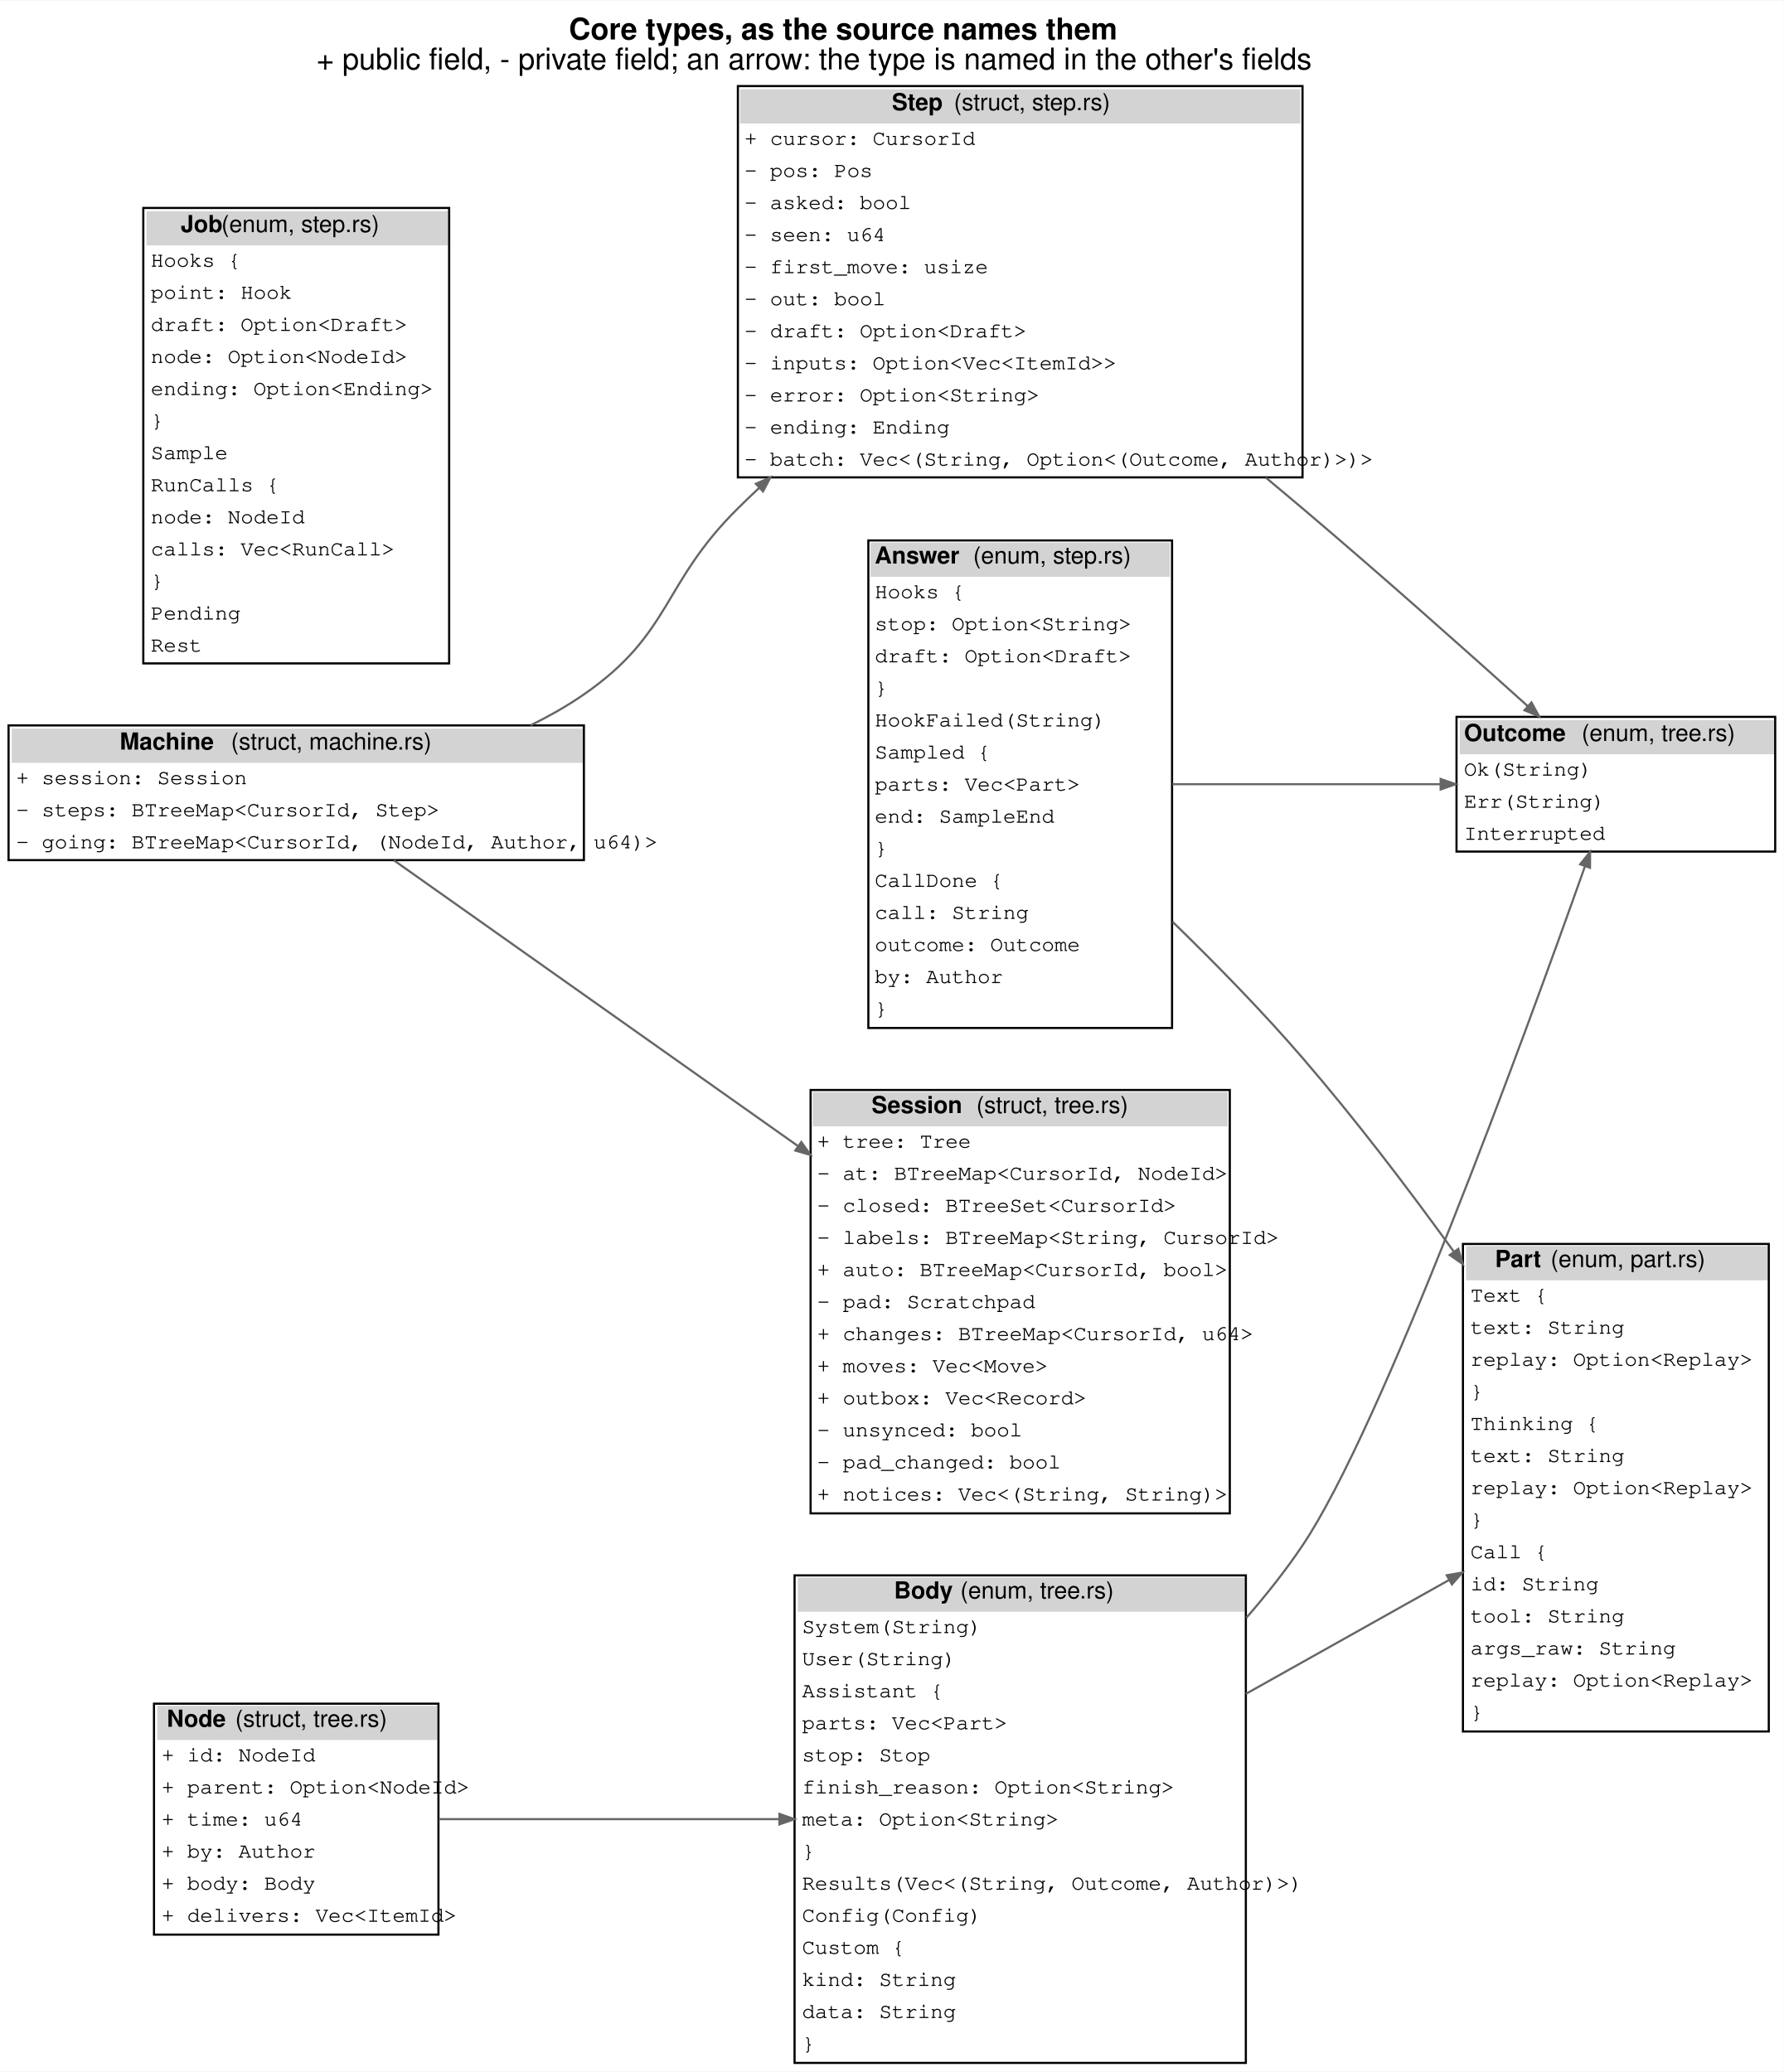
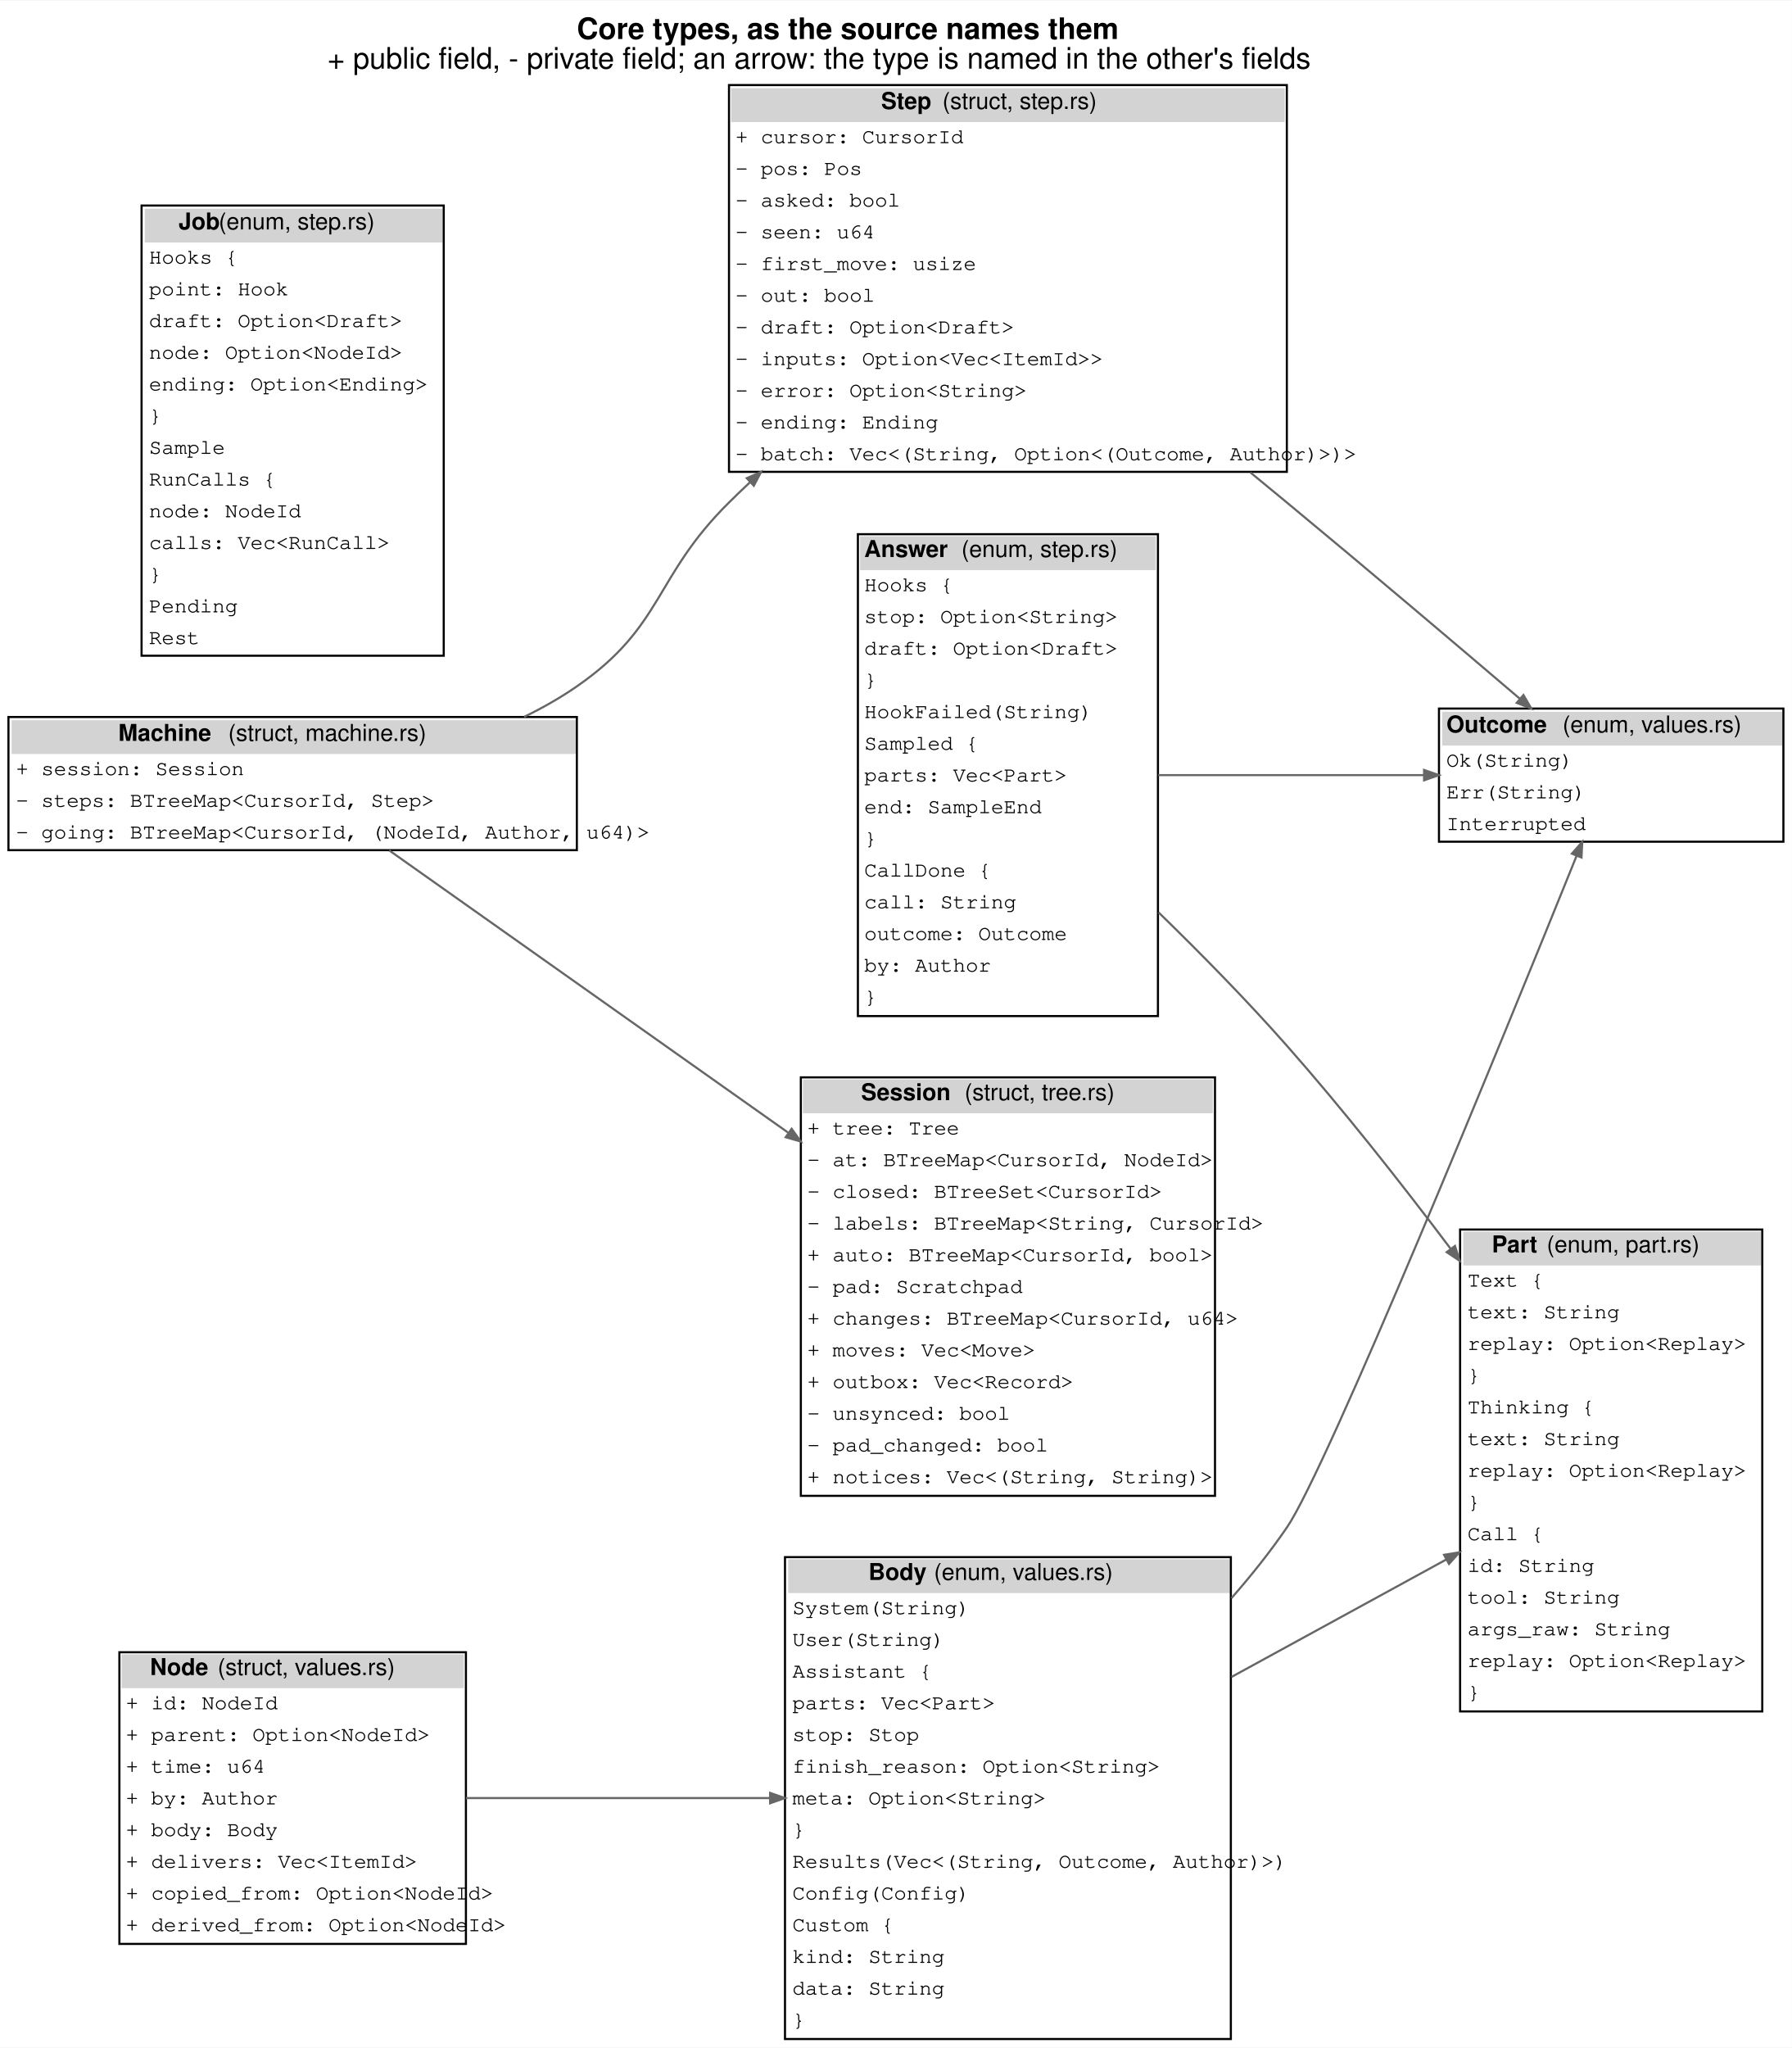
- <svg xmlns="http://www.w3.org/2000/svg" width="834pt" height="969pt" viewBox="0.00 0.00 834.00 968.50">
+ <svg xmlns="http://www.w3.org/2000/svg" width="848pt" height="969pt" viewBox="0.00 0.00 848.00 968.50">
  <g id="graph0" class="graph" transform="scale(1 1) rotate(0) translate(4 964.5)">
-     <polygon fill="white" stroke="transparent" points="-4,4 -4,-964.5 830,-964.5 830,4 -4,4" />
-     <text text-anchor="start" x="262" y="-946.3" font-family="Helvetica,sans-Serif" font-weight="bold" font-size="14.00">Core types, as the source names them</text>
-     <text text-anchor="start" x="144" y="-932.3" font-family="Helvetica,sans-Serif" font-size="14.00">+ public field, - private field; an arrow: the type is named in the other's fields</text>
+     <polygon fill="white" stroke="transparent" points="-4,4 -4,-964.5 844,-964.5 844,4 -4,4" />
+     <text text-anchor="start" x="269" y="-946.3" font-family="Helvetica,sans-Serif" font-weight="bold" font-size="14.00">Core types, as the source names them</text>
+     <text text-anchor="start" x="151" y="-932.3" font-family="Helvetica,sans-Serif" font-size="14.00">+ public field, - private field; an arrow: the type is named in the other's fields</text>
    <g id="node1" class="node">
      <polygon fill="lightgray" stroke="transparent" points="369,-211 369,-227 578,-227 578,-211 369,-211" />
-       <text text-anchor="start" x="414" y="-217.2" font-family="Helvetica,sans-Serif" font-weight="bold" font-size="11.00">Body</text>
-       <text text-anchor="start" x="445" y="-217.2" font-family="Helvetica,sans-Serif" font-size="11.00"> (enum, tree.rs)</text>
+       <text text-anchor="start" x="407" y="-217.2" font-family="Helvetica,sans-Serif" font-weight="bold" font-size="11.00">Body</text>
+       <text text-anchor="start" x="438" y="-217.2" font-family="Helvetica,sans-Serif" font-size="11.00"> (enum, values.rs)</text>
      <text text-anchor="start" x="371" y="-201" font-family="Courier,monospace" font-size="10.00">System(String)</text>
      <text text-anchor="start" x="371" y="-186" font-family="Courier,monospace" font-size="10.00">User(String)</text>
      <text text-anchor="start" x="371" y="-171" font-family="Courier,monospace" font-size="10.00">Assistant {</text>
      <text text-anchor="start" x="371" y="-156" font-family="Courier,monospace" font-size="10.00">    parts: Vec&lt;Part&gt;</text>
      <text text-anchor="start" x="371" y="-141" font-family="Courier,monospace" font-size="10.00">    stop: Stop</text>
      <text text-anchor="start" x="371" y="-126" font-family="Courier,monospace" font-size="10.00">    finish_reason: Option&lt;String&gt;</text>
      <text text-anchor="start" x="371" y="-111" font-family="Courier,monospace" font-size="10.00">    meta: Option&lt;String&gt;</text>
      <text text-anchor="start" x="371" y="-96" font-family="Courier,monospace" font-size="10.00">}</text>
      <text text-anchor="start" x="371" y="-81" font-family="Courier,monospace" font-size="10.00">Results(Vec&lt;(String, Outcome, Author)&gt;)</text>
      <text text-anchor="start" x="371" y="-66" font-family="Courier,monospace" font-size="10.00">Config(Config)</text>
      <text text-anchor="start" x="371" y="-51" font-family="Courier,monospace" font-size="10.00">Custom {</text>
      <text text-anchor="start" x="371" y="-36" font-family="Courier,monospace" font-size="10.00">    kind: String</text>
      <text text-anchor="start" x="371" y="-21" font-family="Courier,monospace" font-size="10.00">    data: String</text>
      <text text-anchor="start" x="371" y="-6" font-family="Courier,monospace" font-size="10.00">}</text>
      <polygon fill="none" stroke="black" points="367.5,0 367.5,-228 578.5,-228 578.5,0 367.5,0" />
    </g>
    <g id="node8" class="node">
-       <polygon fill="lightgray" stroke="transparent" points="678.5,-612 678.5,-628 825.5,-628 825.5,-612 678.5,-612" />
+       <polygon fill="lightgray" stroke="transparent" points="678.5,-612 678.5,-628 839.5,-628 839.5,-612 678.5,-612" />
      <text text-anchor="start" x="680.5" y="-618.2" font-family="Helvetica,sans-Serif" font-weight="bold" font-size="11.00">Outcome</text>
-       <text text-anchor="start" x="735.5" y="-618.2" font-family="Helvetica,sans-Serif" font-size="11.00"> (enum, tree.rs)</text>
+       <text text-anchor="start" x="735.5" y="-618.2" font-family="Helvetica,sans-Serif" font-size="11.00"> (enum, values.rs)</text>
      <text text-anchor="start" x="680.5" y="-602" font-family="Courier,monospace" font-size="10.00">Ok(String)</text>
      <text text-anchor="start" x="680.5" y="-587" font-family="Courier,monospace" font-size="10.00">Err(String)</text>
      <text text-anchor="start" x="680.5" y="-572" font-family="Courier,monospace" font-size="10.00">Interrupted</text>
-       <polygon fill="none" stroke="black" points="677,-566.5 677,-629.5 826,-629.5 826,-566.5 677,-566.5" />
+       <polygon fill="none" stroke="black" points="677,-566.5 677,-629.5 840,-629.5 840,-566.5 677,-566.5" />
    </g>
    <g id="edge2" class="edge">
-       <path fill="none" stroke="#666666" d="M578.65,-208.08C588.19,-219 597.19,-230.39 605,-242 641.83,-296.71 708.45,-478.95 736.96,-559.34" />
-       <polygon fill="#666666" stroke="#666666" points="734.79,-560.55 739.44,-566.33 739.41,-558.92 734.79,-560.55" />
+       <path fill="none" stroke="#666666" d="M578.77,-208.58C588.24,-219.36 597.18,-230.59 605,-242 624.11,-269.88 707.26,-473.55 742.08,-559.69" />
+       <polygon fill="#666666" stroke="#666666" points="739.91,-560.86 744.8,-566.43 744.45,-559.02 739.91,-560.86" />
    </g>
    <g id="node9" class="node">
-       <polygon fill="lightgray" stroke="transparent" points="681.5,-366 681.5,-382 822.5,-382 822.5,-366 681.5,-366" />
-       <text text-anchor="start" x="695" y="-372.2" font-family="Helvetica,sans-Serif" font-weight="bold" font-size="11.00">Part</text>
-       <text text-anchor="start" x="721" y="-372.2" font-family="Helvetica,sans-Serif" font-size="11.00"> (enum, part.rs)</text>
-       <text text-anchor="start" x="683.5" y="-356" font-family="Courier,monospace" font-size="10.00">Text {</text>
-       <text text-anchor="start" x="683.5" y="-341" font-family="Courier,monospace" font-size="10.00">    text: String</text>
-       <text text-anchor="start" x="683.5" y="-326" font-family="Courier,monospace" font-size="10.00">    replay: Option&lt;Replay&gt;</text>
-       <text text-anchor="start" x="683.5" y="-311" font-family="Courier,monospace" font-size="10.00">}</text>
-       <text text-anchor="start" x="683.5" y="-296" font-family="Courier,monospace" font-size="10.00">Thinking {</text>
-       <text text-anchor="start" x="683.5" y="-281" font-family="Courier,monospace" font-size="10.00">    text: String</text>
-       <text text-anchor="start" x="683.5" y="-266" font-family="Courier,monospace" font-size="10.00">    replay: Option&lt;Replay&gt;</text>
-       <text text-anchor="start" x="683.5" y="-251" font-family="Courier,monospace" font-size="10.00">}</text>
-       <text text-anchor="start" x="683.5" y="-236" font-family="Courier,monospace" font-size="10.00">Call {</text>
-       <text text-anchor="start" x="683.5" y="-221" font-family="Courier,monospace" font-size="10.00">    id: String</text>
-       <text text-anchor="start" x="683.5" y="-206" font-family="Courier,monospace" font-size="10.00">    tool: String</text>
-       <text text-anchor="start" x="683.5" y="-191" font-family="Courier,monospace" font-size="10.00">    args_raw: String</text>
-       <text text-anchor="start" x="683.5" y="-176" font-family="Courier,monospace" font-size="10.00">    replay: Option&lt;Replay&gt;</text>
-       <text text-anchor="start" x="683.5" y="-161" font-family="Courier,monospace" font-size="10.00">}</text>
-       <polygon fill="none" stroke="black" points="680,-155 680,-383 823,-383 823,-155 680,-155" />
+       <polygon fill="lightgray" stroke="transparent" points="688.5,-366 688.5,-382 829.5,-382 829.5,-366 688.5,-366" />
+       <text text-anchor="start" x="702" y="-372.2" font-family="Helvetica,sans-Serif" font-weight="bold" font-size="11.00">Part</text>
+       <text text-anchor="start" x="728" y="-372.2" font-family="Helvetica,sans-Serif" font-size="11.00"> (enum, part.rs)</text>
+       <text text-anchor="start" x="690.5" y="-356" font-family="Courier,monospace" font-size="10.00">Text {</text>
+       <text text-anchor="start" x="690.5" y="-341" font-family="Courier,monospace" font-size="10.00">    text: String</text>
+       <text text-anchor="start" x="690.5" y="-326" font-family="Courier,monospace" font-size="10.00">    replay: Option&lt;Replay&gt;</text>
+       <text text-anchor="start" x="690.5" y="-311" font-family="Courier,monospace" font-size="10.00">}</text>
+       <text text-anchor="start" x="690.5" y="-296" font-family="Courier,monospace" font-size="10.00">Thinking {</text>
+       <text text-anchor="start" x="690.5" y="-281" font-family="Courier,monospace" font-size="10.00">    text: String</text>
+       <text text-anchor="start" x="690.5" y="-266" font-family="Courier,monospace" font-size="10.00">    replay: Option&lt;Replay&gt;</text>
+       <text text-anchor="start" x="690.5" y="-251" font-family="Courier,monospace" font-size="10.00">}</text>
+       <text text-anchor="start" x="690.5" y="-236" font-family="Courier,monospace" font-size="10.00">Call {</text>
+       <text text-anchor="start" x="690.5" y="-221" font-family="Courier,monospace" font-size="10.00">    id: String</text>
+       <text text-anchor="start" x="690.5" y="-206" font-family="Courier,monospace" font-size="10.00">    tool: String</text>
+       <text text-anchor="start" x="690.5" y="-191" font-family="Courier,monospace" font-size="10.00">    args_raw: String</text>
+       <text text-anchor="start" x="690.5" y="-176" font-family="Courier,monospace" font-size="10.00">    replay: Option&lt;Replay&gt;</text>
+       <text text-anchor="start" x="690.5" y="-161" font-family="Courier,monospace" font-size="10.00">}</text>
+       <polygon fill="none" stroke="black" points="687,-155 687,-383 830,-383 830,-155 687,-155" />
    </g>
    <g id="edge1" class="edge">
-       <path fill="none" stroke="#666666" d="M578.53,-172.6C610.09,-190.29 644.13,-209.37 673.54,-225.86" />
-       <polygon fill="#666666" stroke="#666666" points="672.44,-228.05 679.75,-229.34 674.84,-223.78 672.44,-228.05" />
+       <path fill="none" stroke="#666666" d="M578.76,-171.28C612.47,-189.71 649.19,-209.78 680.53,-226.92" />
+       <polygon fill="#666666" stroke="#666666" points="679.4,-229.09 686.72,-230.3 681.75,-224.79 679.4,-229.09" />
    </g>
    <g id="node2" class="node">
-       <polygon fill="lightgray" stroke="transparent" points="69.5,-151 69.5,-167 200.5,-167 200.5,-151 69.5,-151" />
-       <text text-anchor="start" x="74" y="-157.2" font-family="Helvetica,sans-Serif" font-weight="bold" font-size="11.00">Node</text>
-       <text text-anchor="start" x="106" y="-157.2" font-family="Helvetica,sans-Serif" font-size="11.00"> (struct, tree.rs)</text>
-       <text text-anchor="start" x="71.5" y="-141" font-family="Courier,monospace" font-size="10.00">+ id: NodeId</text>
-       <text text-anchor="start" x="71.5" y="-126" font-family="Courier,monospace" font-size="10.00">+ parent: Option&lt;NodeId&gt;</text>
-       <text text-anchor="start" x="71.5" y="-111" font-family="Courier,monospace" font-size="10.00">+ time: u64</text>
-       <text text-anchor="start" x="71.5" y="-96" font-family="Courier,monospace" font-size="10.00">+ by: Author</text>
-       <text text-anchor="start" x="71.5" y="-81" font-family="Courier,monospace" font-size="10.00">+ body: Body</text>
-       <text text-anchor="start" x="71.5" y="-66" font-family="Courier,monospace" font-size="10.00">+ delivers: Vec&lt;ItemId&gt;</text>
-       <polygon fill="none" stroke="black" points="68,-60 68,-168 201,-168 201,-60 68,-60" />
+       <polygon fill="lightgray" stroke="transparent" points="53.5,-166 53.5,-182 215.5,-182 215.5,-166 53.5,-166" />
+       <text text-anchor="start" x="67" y="-172.2" font-family="Helvetica,sans-Serif" font-weight="bold" font-size="11.00">Node</text>
+       <text text-anchor="start" x="99" y="-172.2" font-family="Helvetica,sans-Serif" font-size="11.00"> (struct, values.rs)</text>
+       <text text-anchor="start" x="55.5" y="-156" font-family="Courier,monospace" font-size="10.00">+ id: NodeId</text>
+       <text text-anchor="start" x="55.5" y="-141" font-family="Courier,monospace" font-size="10.00">+ parent: Option&lt;NodeId&gt;</text>
+       <text text-anchor="start" x="55.5" y="-126" font-family="Courier,monospace" font-size="10.00">+ time: u64</text>
+       <text text-anchor="start" x="55.5" y="-111" font-family="Courier,monospace" font-size="10.00">+ by: Author</text>
+       <text text-anchor="start" x="55.5" y="-96" font-family="Courier,monospace" font-size="10.00">+ body: Body</text>
+       <text text-anchor="start" x="55.5" y="-81" font-family="Courier,monospace" font-size="10.00">+ delivers: Vec&lt;ItemId&gt;</text>
+       <text text-anchor="start" x="55.5" y="-66" font-family="Courier,monospace" font-size="10.00">+ copied_from: Option&lt;NodeId&gt;</text>
+       <text text-anchor="start" x="55.5" y="-51" font-family="Courier,monospace" font-size="10.00">+ derived_from: Option&lt;NodeId&gt;</text>
+       <polygon fill="none" stroke="black" points="52.5,-45 52.5,-183 216.5,-183 216.5,-45 52.5,-45" />
    </g>
    <g id="edge3" class="edge">
-       <path fill="none" stroke="#666666" d="M201.18,-114C246.39,-114 307.58,-114 360.36,-114" />
-       <polygon fill="#666666" stroke="#666666" points="360.42,-116.45 367.42,-114 360.42,-111.55 360.42,-116.45" />
+       <path fill="none" stroke="#666666" d="M216.53,-114C259.63,-114 313.28,-114 360.28,-114" />
+       <polygon fill="#666666" stroke="#666666" points="360.46,-116.45 367.46,-114 360.46,-111.55 360.46,-116.45" />
    </g>
    <g id="node3" class="node">
      <polygon fill="lightgray" stroke="transparent" points="376,-438 376,-454 570,-454 570,-438 376,-438" />
      <text text-anchor="start" x="403.5" y="-444.2" font-family="Helvetica,sans-Serif" font-weight="bold" font-size="11.00">Session</text>
      <text text-anchor="start" x="452.5" y="-444.2" font-family="Helvetica,sans-Serif" font-size="11.00"> (struct, tree.rs)</text>
      <text text-anchor="start" x="378" y="-428" font-family="Courier,monospace" font-size="10.00">+ tree: Tree</text>
      <text text-anchor="start" x="378" y="-413" font-family="Courier,monospace" font-size="10.00">- at: BTreeMap&lt;CursorId, NodeId&gt;</text>
      <text text-anchor="start" x="378" y="-398" font-family="Courier,monospace" font-size="10.00">- closed: BTreeSet&lt;CursorId&gt;</text>
      <text text-anchor="start" x="378" y="-383" font-family="Courier,monospace" font-size="10.00">- labels: BTreeMap&lt;String, CursorId&gt;</text>
      <text text-anchor="start" x="378" y="-368" font-family="Courier,monospace" font-size="10.00">+ auto: BTreeMap&lt;CursorId, bool&gt;</text>
      <text text-anchor="start" x="378" y="-353" font-family="Courier,monospace" font-size="10.00">- pad: Scratchpad</text>
      <text text-anchor="start" x="378" y="-338" font-family="Courier,monospace" font-size="10.00">+ changes: BTreeMap&lt;CursorId, u64&gt;</text>
      <text text-anchor="start" x="378" y="-323" font-family="Courier,monospace" font-size="10.00">+ moves: Vec&lt;Move&gt;</text>
      <text text-anchor="start" x="378" y="-308" font-family="Courier,monospace" font-size="10.00">+ outbox: Vec&lt;Record&gt;</text>
      <text text-anchor="start" x="378" y="-293" font-family="Courier,monospace" font-size="10.00">- unsynced: bool</text>
      <text text-anchor="start" x="378" y="-278" font-family="Courier,monospace" font-size="10.00">- pad_changed: bool</text>
      <text text-anchor="start" x="378" y="-263" font-family="Courier,monospace" font-size="10.00">+ notices: Vec&lt;(String, String)&gt;</text>
      <polygon fill="none" stroke="black" points="375,-257 375,-455 571,-455 571,-257 375,-257" />
    </g>
    <g id="node4" class="node">
      <polygon fill="lightgray" stroke="transparent" points="1.5,-608 1.5,-624 268.5,-624 268.5,-608 1.5,-608" />
      <text text-anchor="start" x="52" y="-614.2" font-family="Helvetica,sans-Serif" font-weight="bold" font-size="11.00">Machine</text>
      <text text-anchor="start" x="104" y="-614.2" font-family="Helvetica,sans-Serif" font-size="11.00"> (struct, machine.rs)</text>
      <text text-anchor="start" x="3.5" y="-598" font-family="Courier,monospace" font-size="10.00">+ session: Session</text>
      <text text-anchor="start" x="3.5" y="-583" font-family="Courier,monospace" font-size="10.00">- steps: BTreeMap&lt;CursorId, Step&gt;</text>
      <text text-anchor="start" x="3.5" y="-568" font-family="Courier,monospace" font-size="10.00">- going: BTreeMap&lt;CursorId, (NodeId, Author, u64)&gt;</text>
      <polygon fill="none" stroke="black" points="0,-562.5 0,-625.5 269,-625.5 269,-562.5 0,-562.5" />
    </g>
    <g id="edge4" class="edge">
      <path fill="none" stroke="#666666" d="M180.18,-562.4C228.07,-528.53 305.72,-473.6 368.89,-428.93" />
      <polygon fill="#666666" stroke="#666666" points="370.65,-430.68 374.96,-424.64 367.83,-426.68 370.65,-430.68" />
    </g>
    <g id="node5" class="node">
      <polygon fill="lightgray" stroke="transparent" points="342,-907 342,-923 604,-923 604,-907 342,-907" />
      <text text-anchor="start" x="413" y="-913.2" font-family="Helvetica,sans-Serif" font-weight="bold" font-size="11.00">Step</text>
      <text text-anchor="start" x="442" y="-913.2" font-family="Helvetica,sans-Serif" font-size="11.00"> (struct, step.rs)</text>
      <text text-anchor="start" x="344" y="-897" font-family="Courier,monospace" font-size="10.00">+ cursor: CursorId</text>
      <text text-anchor="start" x="344" y="-882" font-family="Courier,monospace" font-size="10.00">- pos: Pos</text>
      <text text-anchor="start" x="344" y="-867" font-family="Courier,monospace" font-size="10.00">- asked: bool</text>
      <text text-anchor="start" x="344" y="-852" font-family="Courier,monospace" font-size="10.00">- seen: u64</text>
      <text text-anchor="start" x="344" y="-837" font-family="Courier,monospace" font-size="10.00">- first_move: usize</text>
      <text text-anchor="start" x="344" y="-822" font-family="Courier,monospace" font-size="10.00">- out: bool</text>
      <text text-anchor="start" x="344" y="-807" font-family="Courier,monospace" font-size="10.00">- draft: Option&lt;Draft&gt;</text>
      <text text-anchor="start" x="344" y="-792" font-family="Courier,monospace" font-size="10.00">- inputs: Option&lt;Vec&lt;ItemId&gt;&gt;</text>
      <text text-anchor="start" x="344" y="-777" font-family="Courier,monospace" font-size="10.00">- error: Option&lt;String&gt;</text>
      <text text-anchor="start" x="344" y="-762" font-family="Courier,monospace" font-size="10.00">- ending: Ending</text>
      <text text-anchor="start" x="344" y="-747" font-family="Courier,monospace" font-size="10.00">- batch: Vec&lt;(String, Option&lt;(Outcome, Author)&gt;)&gt;</text>
      <polygon fill="none" stroke="black" points="341,-741.5 341,-924.5 605,-924.5 605,-741.5 341,-741.5" />
    </g>
    <g id="edge5" class="edge">
      <path fill="none" stroke="#666666" d="M244.05,-625.56C252.8,-629.83 261.24,-634.63 269,-640 310.26,-668.57 305.31,-691.71 341,-727 344.21,-730.17 347.5,-733.35 350.87,-736.51" />
      <polygon fill="#666666" stroke="#666666" points="349.41,-738.5 356.2,-741.48 352.75,-734.92 349.41,-738.5" />
    </g>
    <g id="edge6" class="edge">
-       <path fill="none" stroke="#666666" d="M587.86,-741.38C593.68,-736.54 599.42,-731.73 605,-727 641.13,-696.39 681.35,-660.6 710.33,-634.49" />
-       <polygon fill="#666666" stroke="#666666" points="712.05,-636.24 715.61,-629.73 708.77,-632.6 712.05,-636.24" />
+       <path fill="none" stroke="#666666" d="M587.73,-741.22C593.58,-736.43 599.36,-731.66 605,-727 642.48,-695.99 684.67,-660.24 715.16,-634.24" />
+       <polygon fill="#666666" stroke="#666666" points="716.97,-635.91 720.71,-629.51 713.79,-632.19 716.97,-635.91" />
    </g>
    <g id="node6" class="node">
      <polygon fill="lightgray" stroke="transparent" points="64.5,-850 64.5,-866 205.5,-866 205.5,-850 64.5,-850" />
      <text text-anchor="start" x="80.5" y="-856.2" font-family="Helvetica,sans-Serif" font-weight="bold" font-size="11.00">Job</text>
      <text text-anchor="start" x="99.5" y="-856.2" font-family="Helvetica,sans-Serif" font-size="11.00"> (enum, step.rs)</text>
      <text text-anchor="start" x="66.5" y="-840" font-family="Courier,monospace" font-size="10.00">Hooks {</text>
      <text text-anchor="start" x="66.5" y="-825" font-family="Courier,monospace" font-size="10.00">    point: Hook</text>
      <text text-anchor="start" x="66.5" y="-810" font-family="Courier,monospace" font-size="10.00">    draft: Option&lt;Draft&gt;</text>
      <text text-anchor="start" x="66.5" y="-795" font-family="Courier,monospace" font-size="10.00">    node: Option&lt;NodeId&gt;</text>
      <text text-anchor="start" x="66.5" y="-780" font-family="Courier,monospace" font-size="10.00">    ending: Option&lt;Ending&gt;</text>
      <text text-anchor="start" x="66.5" y="-765" font-family="Courier,monospace" font-size="10.00">}</text>
      <text text-anchor="start" x="66.5" y="-750" font-family="Courier,monospace" font-size="10.00">Sample</text>
      <text text-anchor="start" x="66.5" y="-735" font-family="Courier,monospace" font-size="10.00">RunCalls {</text>
      <text text-anchor="start" x="66.5" y="-720" font-family="Courier,monospace" font-size="10.00">    node: NodeId</text>
      <text text-anchor="start" x="66.5" y="-705" font-family="Courier,monospace" font-size="10.00">    calls: Vec&lt;RunCall&gt;</text>
      <text text-anchor="start" x="66.5" y="-690" font-family="Courier,monospace" font-size="10.00">}</text>
      <text text-anchor="start" x="66.5" y="-675" font-family="Courier,monospace" font-size="10.00">Pending</text>
      <text text-anchor="start" x="66.5" y="-660" font-family="Courier,monospace" font-size="10.00">Rest</text>
      <polygon fill="none" stroke="black" points="63,-654.5 63,-867.5 206,-867.5 206,-654.5 63,-654.5" />
    </g>
    <g id="node7" class="node">
      <polygon fill="lightgray" stroke="transparent" points="403,-695 403,-711 543,-711 543,-695 403,-695" />
      <text text-anchor="start" x="405" y="-701.2" font-family="Helvetica,sans-Serif" font-weight="bold" font-size="11.00">Answer</text>
      <text text-anchor="start" x="451" y="-701.2" font-family="Helvetica,sans-Serif" font-size="11.00"> (enum, step.rs)</text>
      <text text-anchor="start" x="405" y="-685" font-family="Courier,monospace" font-size="10.00">Hooks {</text>
      <text text-anchor="start" x="405" y="-670" font-family="Courier,monospace" font-size="10.00">    stop: Option&lt;String&gt;</text>
      <text text-anchor="start" x="405" y="-655" font-family="Courier,monospace" font-size="10.00">    draft: Option&lt;Draft&gt;</text>
      <text text-anchor="start" x="405" y="-640" font-family="Courier,monospace" font-size="10.00">}</text>
      <text text-anchor="start" x="405" y="-625" font-family="Courier,monospace" font-size="10.00">HookFailed(String)</text>
      <text text-anchor="start" x="405" y="-610" font-family="Courier,monospace" font-size="10.00">Sampled {</text>
      <text text-anchor="start" x="405" y="-595" font-family="Courier,monospace" font-size="10.00">    parts: Vec&lt;Part&gt;</text>
      <text text-anchor="start" x="405" y="-580" font-family="Courier,monospace" font-size="10.00">    end: SampleEnd</text>
      <text text-anchor="start" x="405" y="-565" font-family="Courier,monospace" font-size="10.00">}</text>
      <text text-anchor="start" x="405" y="-550" font-family="Courier,monospace" font-size="10.00">CallDone {</text>
      <text text-anchor="start" x="405" y="-535" font-family="Courier,monospace" font-size="10.00">    call: String</text>
      <text text-anchor="start" x="405" y="-520" font-family="Courier,monospace" font-size="10.00">    outcome: Outcome</text>
      <text text-anchor="start" x="405" y="-505" font-family="Courier,monospace" font-size="10.00">    by: Author</text>
      <text text-anchor="start" x="405" y="-490" font-family="Courier,monospace" font-size="10.00">}</text>
      <polygon fill="none" stroke="black" points="402,-484 402,-712 544,-712 544,-484 402,-484" />
    </g>
    <g id="edge8" class="edge">
-       <path fill="none" stroke="#666666" d="M544.13,-598C582.24,-598 629.55,-598 669.25,-598" />
-       <polygon fill="#666666" stroke="#666666" points="669.58,-600.45 676.58,-598 669.58,-595.55 669.58,-600.45" />
+       <path fill="none" stroke="#666666" d="M544.08,-598C582.05,-598 629.34,-598 669.75,-598" />
+       <polygon fill="#666666" stroke="#666666" points="669.95,-600.45 676.95,-598 669.95,-595.55 669.95,-600.45" />
    </g>
    <g id="edge7" class="edge">
-       <path fill="none" stroke="#666666" d="M544.23,-533.67C564.57,-513.92 586.31,-491.67 605,-470 629.34,-441.79 653.83,-409.7 675.61,-379.57" />
-       <polygon fill="#666666" stroke="#666666" points="677.82,-380.69 679.93,-373.57 673.85,-377.82 677.82,-380.69" />
+       <path fill="none" stroke="#666666" d="M544.27,-533.08C564.5,-513.4 586.17,-491.34 605,-470 631.53,-439.93 658.59,-405.66 682.41,-374.04" />
+       <polygon fill="#666666" stroke="#666666" points="684.57,-375.24 686.82,-368.17 680.65,-372.3 684.57,-375.24" />
    </g>
  </g>
</svg>
